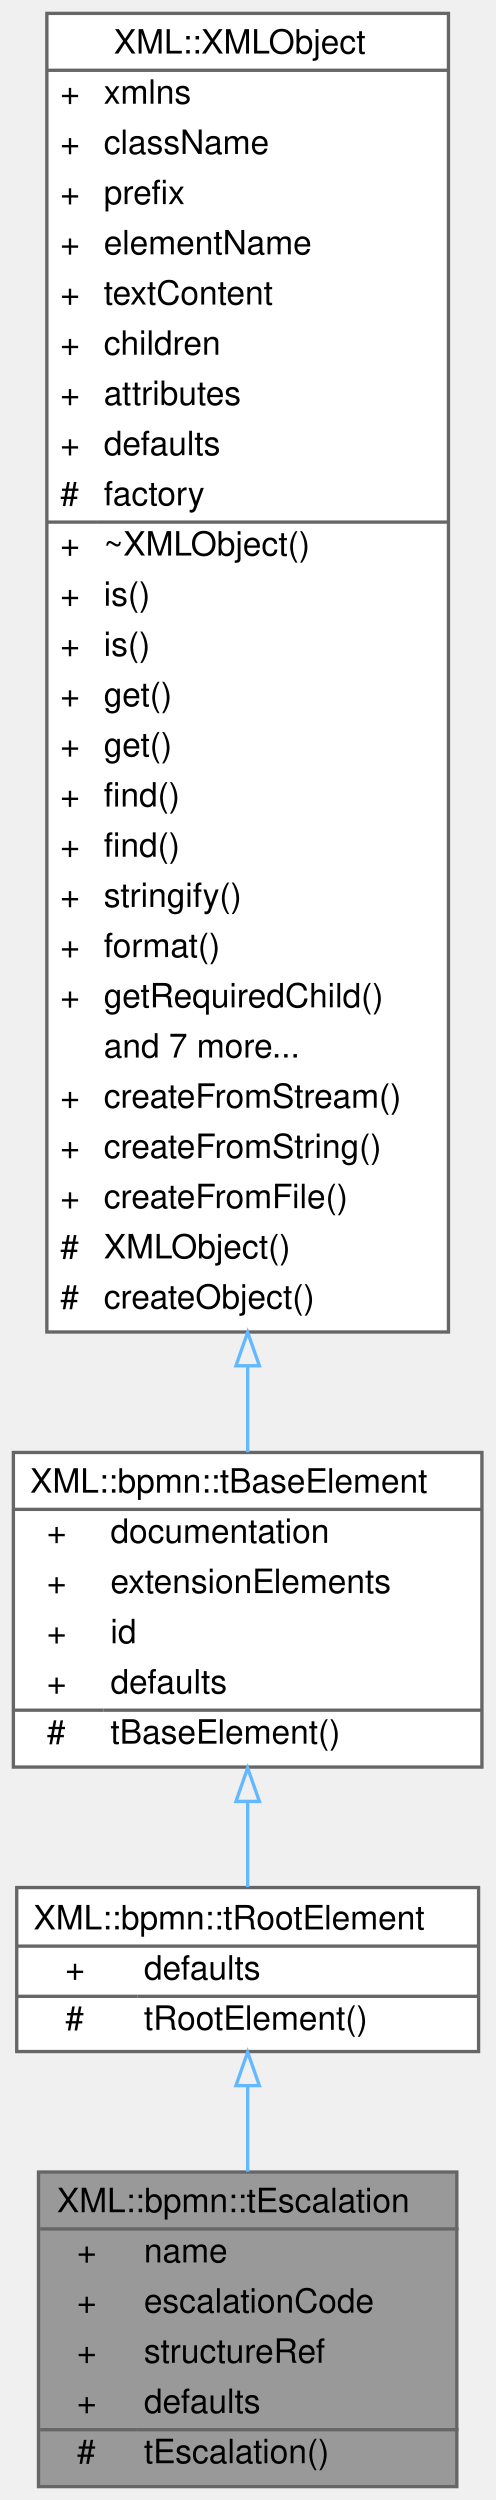
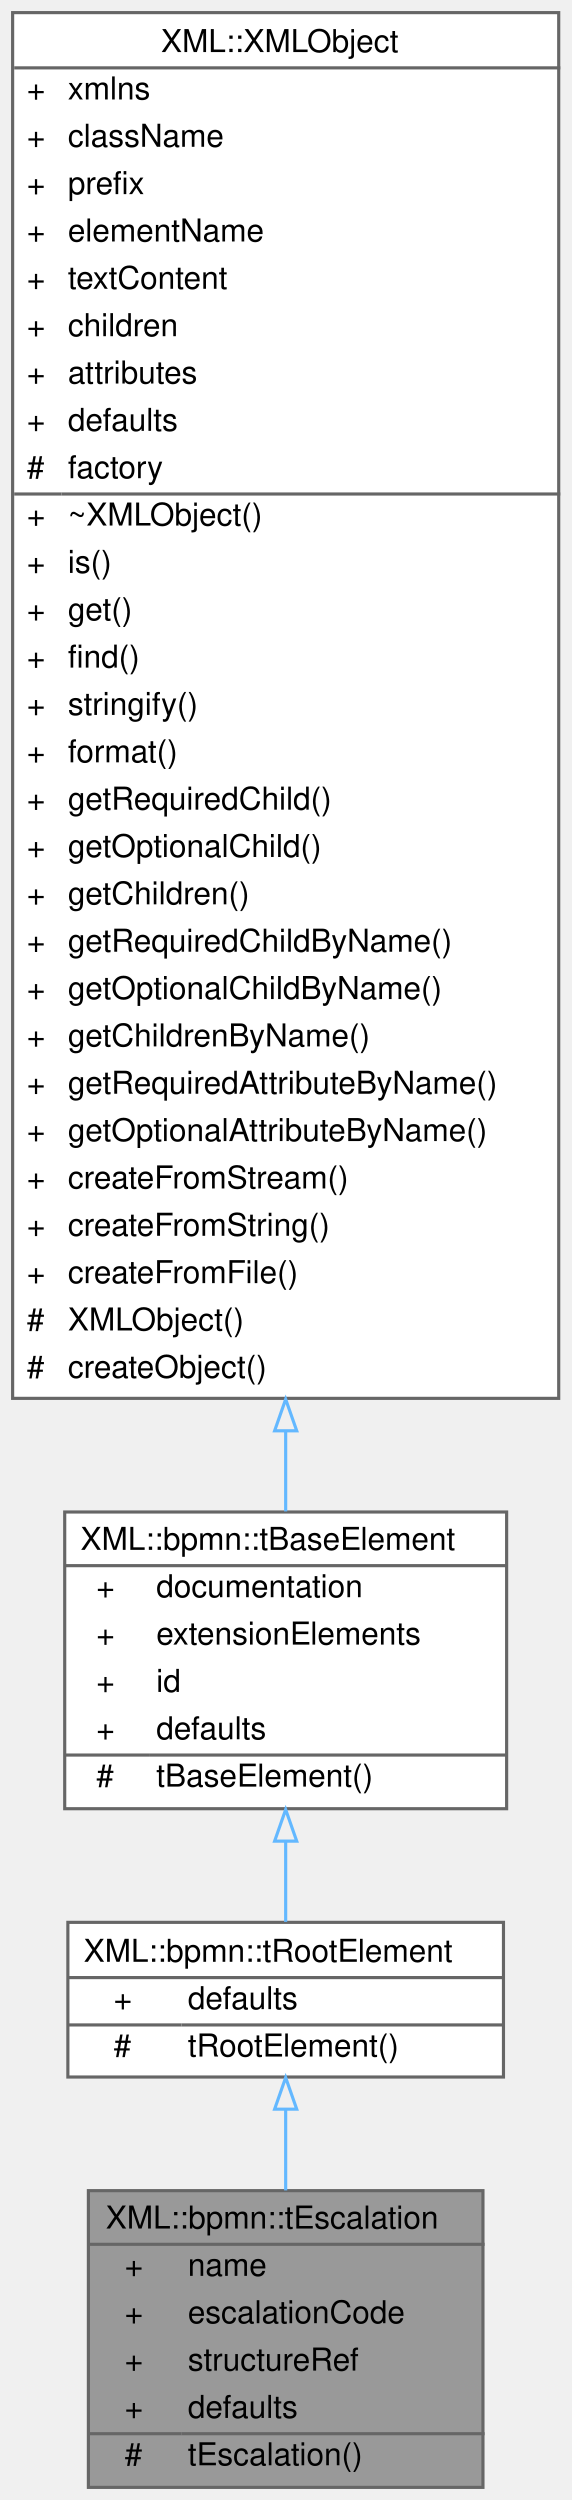
- <svg xmlns="http://www.w3.org/2000/svg" xmlns:xlink="http://www.w3.org/1999/xlink" width="148pt" height="747pt" viewBox="0.00 0.00 148.00 747.00">
-   <g id="graph0" class="graph" transform="scale(1 1) rotate(0) translate(4 743)">
+ <svg xmlns="http://www.w3.org/2000/svg" xmlns:xlink="http://www.w3.org/1999/xlink" width="181pt" height="792pt" viewBox="0.00 0.00 181.00 792.00">
+   <g id="graph0" class="graph" transform="scale(1 1) rotate(0) translate(4 788)">
    <g id="Node000001" class="node">
      <g id="a_Node000001">
        <a xlink:title=" ">
-           <polygon fill="#999999" stroke="transparent" points="132.5,-94 7.5,-94 7.5,0 132.5,0 132.5,-94" />
-           <text text-anchor="start" x="13" y="-82" font-family="Helvetica,sans-Serif" font-size="10.00">XML::bpmn::tEscalation</text>
-           <text text-anchor="start" x="19" y="-67" font-family="Helvetica,sans-Serif" font-size="10.00">+</text>
-           <text text-anchor="start" x="39" y="-67" font-family="Helvetica,sans-Serif" font-size="10.00">name</text>
-           <text text-anchor="start" x="19" y="-52" font-family="Helvetica,sans-Serif" font-size="10.00">+</text>
-           <text text-anchor="start" x="39" y="-52" font-family="Helvetica,sans-Serif" font-size="10.00">escalationCode</text>
-           <text text-anchor="start" x="19" y="-37" font-family="Helvetica,sans-Serif" font-size="10.00">+</text>
-           <text text-anchor="start" x="39" y="-37" font-family="Helvetica,sans-Serif" font-size="10.00">structureRef</text>
-           <text text-anchor="start" x="19" y="-22" font-family="Helvetica,sans-Serif" font-size="10.00">+</text>
-           <text text-anchor="start" x="39" y="-22" font-family="Helvetica,sans-Serif" font-size="10.00">defaults</text>
-           <text text-anchor="start" x="19" y="-7" font-family="Helvetica,sans-Serif" font-size="10.00">#</text>
-           <text text-anchor="start" x="39" y="-7" font-family="Helvetica,sans-Serif" font-size="10.00">tEscalation()</text>
-           <polygon fill="#666666" stroke="#666666" points="8,-77 8,-77 133,-77 133,-77 8,-77" />
-           <polygon fill="#666666" stroke="#666666" points="8,-17 8,-17 37,-17 37,-17 8,-17" />
-           <polygon fill="#666666" stroke="#666666" points="37,-17 37,-17 133,-17 133,-17 37,-17" />
-           <polygon fill="none" stroke="#666666" points="7.5,0 7.5,-94 132.5,-94 132.5,0 7.5,0" />
+           <polygon fill="#999999" stroke="transparent" points="149,-94 24,-94 24,0 149,0 149,-94" />
+           <text text-anchor="start" x="29.5" y="-82" font-family="Helvetica,sans-Serif" font-size="10.00">XML::bpmn::tEscalation</text>
+           <text text-anchor="start" x="35.5" y="-67" font-family="Helvetica,sans-Serif" font-size="10.00">+</text>
+           <text text-anchor="start" x="55.5" y="-67" font-family="Helvetica,sans-Serif" font-size="10.00">name</text>
+           <text text-anchor="start" x="35.5" y="-52" font-family="Helvetica,sans-Serif" font-size="10.00">+</text>
+           <text text-anchor="start" x="55.5" y="-52" font-family="Helvetica,sans-Serif" font-size="10.00">escalationCode</text>
+           <text text-anchor="start" x="35.5" y="-37" font-family="Helvetica,sans-Serif" font-size="10.00">+</text>
+           <text text-anchor="start" x="55.5" y="-37" font-family="Helvetica,sans-Serif" font-size="10.00">structureRef</text>
+           <text text-anchor="start" x="35.5" y="-22" font-family="Helvetica,sans-Serif" font-size="10.00">+</text>
+           <text text-anchor="start" x="55.5" y="-22" font-family="Helvetica,sans-Serif" font-size="10.00">defaults</text>
+           <text text-anchor="start" x="35.5" y="-7" font-family="Helvetica,sans-Serif" font-size="10.00">#</text>
+           <text text-anchor="start" x="55.5" y="-7" font-family="Helvetica,sans-Serif" font-size="10.00">tEscalation()</text>
+           <polygon fill="#666666" stroke="#666666" points="24.5,-77 24.5,-77 149.5,-77 149.5,-77 24.5,-77" />
+           <polygon fill="#666666" stroke="#666666" points="24.5,-17 24.5,-17 53.5,-17 53.5,-17 24.5,-17" />
+           <polygon fill="#666666" stroke="#666666" points="53.5,-17 53.5,-17 149.5,-17 149.5,-17 53.5,-17" />
+           <polygon fill="none" stroke="#666666" points="24,0 24,-94 149,-94 149,0 24,0" />
        </a>
      </g>
    </g>
    <g id="Node000002" class="node">
      <g id="a_Node000002">
        <a xlink:href="classXML_1_1bpmn_1_1tRootElement.html" target="_top" xlink:title=" ">
-           <polygon fill="white" stroke="transparent" points="139,-179 1,-179 1,-130 139,-130 139,-179" />
-           <text text-anchor="start" x="6" y="-166.5" font-family="Helvetica,sans-Serif" font-size="10.00">XML::bpmn::tRootElement</text>
-           <text text-anchor="start" x="15.5" y="-151.5" font-family="Helvetica,sans-Serif" font-size="10.00">+</text>
-           <text text-anchor="start" x="39" y="-151.5" font-family="Helvetica,sans-Serif" font-size="10.00">defaults</text>
-           <text text-anchor="start" x="15.5" y="-136.5" font-family="Helvetica,sans-Serif" font-size="10.00">#</text>
-           <text text-anchor="start" x="39" y="-136.5" font-family="Helvetica,sans-Serif" font-size="10.00">tRootElement()</text>
-           <polygon fill="#666666" stroke="#666666" points="1,-161.5 1,-161.5 139,-161.5 139,-161.5 1,-161.5" />
-           <polygon fill="#666666" stroke="#666666" points="1,-146.5 1,-146.5 37,-146.5 37,-146.5 1,-146.5" />
-           <polygon fill="#666666" stroke="#666666" points="37,-146.5 37,-146.5 139,-146.5 139,-146.5 37,-146.5" />
-           <polygon fill="none" stroke="#666666" points="1,-130 1,-179 139,-179 139,-130 1,-130" />
+           <polygon fill="white" stroke="transparent" points="155.5,-179 17.5,-179 17.5,-130 155.5,-130 155.5,-179" />
+           <text text-anchor="start" x="22.5" y="-166.5" font-family="Helvetica,sans-Serif" font-size="10.00">XML::bpmn::tRootElement</text>
+           <text text-anchor="start" x="32" y="-151.5" font-family="Helvetica,sans-Serif" font-size="10.00">+</text>
+           <text text-anchor="start" x="55.5" y="-151.5" font-family="Helvetica,sans-Serif" font-size="10.00">defaults</text>
+           <text text-anchor="start" x="32" y="-136.5" font-family="Helvetica,sans-Serif" font-size="10.00">#</text>
+           <text text-anchor="start" x="55.5" y="-136.5" font-family="Helvetica,sans-Serif" font-size="10.00">tRootElement()</text>
+           <polygon fill="#666666" stroke="#666666" points="17.5,-161.5 17.5,-161.5 155.5,-161.5 155.5,-161.5 17.5,-161.5" />
+           <polygon fill="#666666" stroke="#666666" points="17.5,-146.5 17.5,-146.5 53.5,-146.5 53.5,-146.5 17.5,-146.5" />
+           <polygon fill="#666666" stroke="#666666" points="53.5,-146.5 53.5,-146.5 155.5,-146.5 155.5,-146.5 53.5,-146.5" />
+           <polygon fill="none" stroke="#666666" points="17.5,-130 17.5,-179 155.5,-179 155.5,-130 17.5,-130" />
        </a>
      </g>
    </g>
    <g id="edge1_Node000001_Node000002" class="edge">
      <g id="a_edge1_Node000001_Node000002">
        <a xlink:title=" ">
-           <path fill="none" stroke="#63b8ff" d="M70,-119.61C70,-111.48 70,-102.66 70,-94.08" />
-           <polygon fill="none" stroke="#63b8ff" points="66.5,-119.82 70,-129.82 73.5,-119.82 66.5,-119.82" />
+           <path fill="none" stroke="#63b8ff" d="M86.5,-119.61C86.5,-111.48 86.5,-102.66 86.5,-94.08" />
+           <polygon fill="none" stroke="#63b8ff" points="83,-119.82 86.5,-129.82 90,-119.82 83,-119.82" />
        </a>
      </g>
    </g>
    <g id="Node000003" class="node">
      <g id="a_Node000003">
        <a xlink:href="classXML_1_1bpmn_1_1tBaseElement.html" target="_top" xlink:title=" ">
-           <polygon fill="white" stroke="transparent" points="140,-309 0,-309 0,-215 140,-215 140,-309" />
-           <text text-anchor="start" x="5" y="-297" font-family="Helvetica,sans-Serif" font-size="10.00">XML::bpmn::tBaseElement</text>
-           <text text-anchor="start" x="10" y="-282" font-family="Helvetica,sans-Serif" font-size="10.00">+</text>
-           <text text-anchor="start" x="29" y="-282" font-family="Helvetica,sans-Serif" font-size="10.00">documentation</text>
-           <text text-anchor="start" x="10" y="-267" font-family="Helvetica,sans-Serif" font-size="10.00">+</text>
-           <text text-anchor="start" x="29" y="-267" font-family="Helvetica,sans-Serif" font-size="10.00">extensionElements</text>
-           <text text-anchor="start" x="10" y="-252" font-family="Helvetica,sans-Serif" font-size="10.00">+</text>
-           <text text-anchor="start" x="29" y="-252" font-family="Helvetica,sans-Serif" font-size="10.00">id</text>
-           <text text-anchor="start" x="10" y="-237" font-family="Helvetica,sans-Serif" font-size="10.00">+</text>
-           <text text-anchor="start" x="29" y="-237" font-family="Helvetica,sans-Serif" font-size="10.00">defaults</text>
-           <text text-anchor="start" x="10" y="-222" font-family="Helvetica,sans-Serif" font-size="10.00">#</text>
-           <text text-anchor="start" x="29" y="-222" font-family="Helvetica,sans-Serif" font-size="10.00">tBaseElement()</text>
-           <polygon fill="#666666" stroke="#666666" points="0,-292 0,-292 140,-292 140,-292 0,-292" />
-           <polygon fill="#666666" stroke="#666666" points="0,-232 0,-232 27,-232 27,-232 0,-232" />
-           <polygon fill="#666666" stroke="#666666" points="27,-232 27,-232 140,-232 140,-232 27,-232" />
-           <polygon fill="none" stroke="#666666" points="0,-215 0,-309 140,-309 140,-215 0,-215" />
+           <polygon fill="white" stroke="transparent" points="156.5,-309 16.5,-309 16.5,-215 156.5,-215 156.5,-309" />
+           <text text-anchor="start" x="21.5" y="-297" font-family="Helvetica,sans-Serif" font-size="10.00">XML::bpmn::tBaseElement</text>
+           <text text-anchor="start" x="26.5" y="-282" font-family="Helvetica,sans-Serif" font-size="10.00">+</text>
+           <text text-anchor="start" x="45.5" y="-282" font-family="Helvetica,sans-Serif" font-size="10.00">documentation</text>
+           <text text-anchor="start" x="26.5" y="-267" font-family="Helvetica,sans-Serif" font-size="10.00">+</text>
+           <text text-anchor="start" x="45.5" y="-267" font-family="Helvetica,sans-Serif" font-size="10.00">extensionElements</text>
+           <text text-anchor="start" x="26.5" y="-252" font-family="Helvetica,sans-Serif" font-size="10.00">+</text>
+           <text text-anchor="start" x="45.5" y="-252" font-family="Helvetica,sans-Serif" font-size="10.00">id</text>
+           <text text-anchor="start" x="26.5" y="-237" font-family="Helvetica,sans-Serif" font-size="10.00">+</text>
+           <text text-anchor="start" x="45.5" y="-237" font-family="Helvetica,sans-Serif" font-size="10.00">defaults</text>
+           <text text-anchor="start" x="26.5" y="-222" font-family="Helvetica,sans-Serif" font-size="10.00">#</text>
+           <text text-anchor="start" x="45.5" y="-222" font-family="Helvetica,sans-Serif" font-size="10.00">tBaseElement()</text>
+           <polygon fill="#666666" stroke="#666666" points="16.5,-292 16.5,-292 156.5,-292 156.5,-292 16.5,-292" />
+           <polygon fill="#666666" stroke="#666666" points="16.5,-232 16.5,-232 43.5,-232 43.5,-232 16.5,-232" />
+           <polygon fill="#666666" stroke="#666666" points="43.5,-232 43.5,-232 156.5,-232 156.5,-232 43.5,-232" />
+           <polygon fill="none" stroke="#666666" points="16.5,-215 16.5,-309 156.5,-309 156.5,-215 16.5,-215" />
        </a>
      </g>
    </g>
    <g id="edge2_Node000002_Node000003" class="edge">
      <g id="a_edge2_Node000002_Node000003">
        <a xlink:title=" ">
-           <path fill="none" stroke="#63b8ff" d="M70,-204.59C70,-195.62 70,-186.79 70,-179.15" />
-           <polygon fill="none" stroke="#63b8ff" points="66.5,-204.73 70,-214.73 73.5,-204.73 66.5,-204.73" />
+           <path fill="none" stroke="#63b8ff" d="M86.5,-204.59C86.5,-195.62 86.5,-186.79 86.5,-179.15" />
+           <polygon fill="none" stroke="#63b8ff" points="83,-204.73 86.5,-214.73 90,-204.73 83,-204.73" />
        </a>
      </g>
    </g>
    <g id="Node000004" class="node">
      <g id="a_Node000004">
        <a xlink:href="classXML_1_1XMLObject.html" target="_top" xlink:title="A class representing a node in an XML-tree.">
-           <polygon fill="white" stroke="transparent" points="130,-739 10,-739 10,-345 130,-345 130,-739" />
-           <text text-anchor="start" x="30" y="-727" font-family="Helvetica,sans-Serif" font-size="10.00">XML::XMLObject</text>
-           <text text-anchor="start" x="14" y="-712" font-family="Helvetica,sans-Serif" font-size="10.00">+</text>
-           <text text-anchor="start" x="27" y="-712" font-family="Helvetica,sans-Serif" font-size="10.00">xmlns</text>
-           <text text-anchor="start" x="14" y="-697" font-family="Helvetica,sans-Serif" font-size="10.00">+</text>
-           <text text-anchor="start" x="27" y="-697" font-family="Helvetica,sans-Serif" font-size="10.00">className</text>
-           <text text-anchor="start" x="14" y="-682" font-family="Helvetica,sans-Serif" font-size="10.00">+</text>
-           <text text-anchor="start" x="27" y="-682" font-family="Helvetica,sans-Serif" font-size="10.00">prefix</text>
-           <text text-anchor="start" x="14" y="-667" font-family="Helvetica,sans-Serif" font-size="10.00">+</text>
-           <text text-anchor="start" x="27" y="-667" font-family="Helvetica,sans-Serif" font-size="10.00">elementName</text>
-           <text text-anchor="start" x="14" y="-652" font-family="Helvetica,sans-Serif" font-size="10.00">+</text>
-           <text text-anchor="start" x="27" y="-652" font-family="Helvetica,sans-Serif" font-size="10.00">textContent</text>
-           <text text-anchor="start" x="14" y="-637" font-family="Helvetica,sans-Serif" font-size="10.00">+</text>
-           <text text-anchor="start" x="27" y="-637" font-family="Helvetica,sans-Serif" font-size="10.00">children</text>
-           <text text-anchor="start" x="14" y="-622" font-family="Helvetica,sans-Serif" font-size="10.00">+</text>
-           <text text-anchor="start" x="27" y="-622" font-family="Helvetica,sans-Serif" font-size="10.00">attributes</text>
-           <text text-anchor="start" x="14" y="-607" font-family="Helvetica,sans-Serif" font-size="10.00">+</text>
-           <text text-anchor="start" x="27" y="-607" font-family="Helvetica,sans-Serif" font-size="10.00">defaults</text>
-           <text text-anchor="start" x="14" y="-592" font-family="Helvetica,sans-Serif" font-size="10.00">#</text>
-           <text text-anchor="start" x="27" y="-592" font-family="Helvetica,sans-Serif" font-size="10.00">factory</text>
-           <text text-anchor="start" x="14" y="-577" font-family="Helvetica,sans-Serif" font-size="10.00">+</text>
-           <text text-anchor="start" x="27" y="-577" font-family="Helvetica,sans-Serif" font-size="10.00">~XMLObject()</text>
-           <text text-anchor="start" x="14" y="-562" font-family="Helvetica,sans-Serif" font-size="10.00">+</text>
-           <text text-anchor="start" x="27" y="-562" font-family="Helvetica,sans-Serif" font-size="10.00">is()</text>
-           <text text-anchor="start" x="14" y="-547" font-family="Helvetica,sans-Serif" font-size="10.00">+</text>
-           <text text-anchor="start" x="27" y="-547" font-family="Helvetica,sans-Serif" font-size="10.00">is()</text>
-           <text text-anchor="start" x="14" y="-532" font-family="Helvetica,sans-Serif" font-size="10.00">+</text>
-           <text text-anchor="start" x="27" y="-532" font-family="Helvetica,sans-Serif" font-size="10.00">get()</text>
-           <text text-anchor="start" x="14" y="-517" font-family="Helvetica,sans-Serif" font-size="10.00">+</text>
-           <text text-anchor="start" x="27" y="-517" font-family="Helvetica,sans-Serif" font-size="10.00">get()</text>
-           <text text-anchor="start" x="14" y="-502" font-family="Helvetica,sans-Serif" font-size="10.00">+</text>
-           <text text-anchor="start" x="27" y="-502" font-family="Helvetica,sans-Serif" font-size="10.00">find()</text>
-           <text text-anchor="start" x="14" y="-487" font-family="Helvetica,sans-Serif" font-size="10.00">+</text>
-           <text text-anchor="start" x="27" y="-487" font-family="Helvetica,sans-Serif" font-size="10.00">find()</text>
-           <text text-anchor="start" x="14" y="-472" font-family="Helvetica,sans-Serif" font-size="10.00">+</text>
-           <text text-anchor="start" x="27" y="-472" font-family="Helvetica,sans-Serif" font-size="10.00">stringify()</text>
-           <text text-anchor="start" x="14" y="-457" font-family="Helvetica,sans-Serif" font-size="10.00">+</text>
-           <text text-anchor="start" x="27" y="-457" font-family="Helvetica,sans-Serif" font-size="10.00">format()</text>
-           <text text-anchor="start" x="14" y="-442" font-family="Helvetica,sans-Serif" font-size="10.00">+</text>
-           <text text-anchor="start" x="27" y="-442" font-family="Helvetica,sans-Serif" font-size="10.00">getRequiredChild()</text>
-           <text text-anchor="start" x="27" y="-427" font-family="Helvetica,sans-Serif" font-size="10.00">and 7 more...</text>
-           <text text-anchor="start" x="14" y="-412" font-family="Helvetica,sans-Serif" font-size="10.00">+</text>
-           <text text-anchor="start" x="27" y="-412" font-family="Helvetica,sans-Serif" font-size="10.00">createFromStream()</text>
-           <text text-anchor="start" x="14" y="-397" font-family="Helvetica,sans-Serif" font-size="10.00">+</text>
-           <text text-anchor="start" x="27" y="-397" font-family="Helvetica,sans-Serif" font-size="10.00">createFromString()</text>
-           <text text-anchor="start" x="14" y="-382" font-family="Helvetica,sans-Serif" font-size="10.00">+</text>
-           <text text-anchor="start" x="27" y="-382" font-family="Helvetica,sans-Serif" font-size="10.00">createFromFile()</text>
-           <text text-anchor="start" x="14" y="-367" font-family="Helvetica,sans-Serif" font-size="10.00">#</text>
-           <text text-anchor="start" x="27" y="-367" font-family="Helvetica,sans-Serif" font-size="10.00">XMLObject()</text>
-           <text text-anchor="start" x="14" y="-352" font-family="Helvetica,sans-Serif" font-size="10.00">#</text>
-           <text text-anchor="start" x="27" y="-352" font-family="Helvetica,sans-Serif" font-size="10.00">createObject()</text>
-           <polygon fill="#666666" stroke="#666666" points="10,-722 10,-722 130,-722 130,-722 10,-722" />
-           <polygon fill="#666666" stroke="#666666" points="10,-587 10,-587 25,-587 25,-587 10,-587" />
-           <polygon fill="#666666" stroke="#666666" points="25,-587 25,-587 130,-587 130,-587 25,-587" />
-           <polygon fill="none" stroke="#666666" points="10,-345 10,-739 130,-739 130,-345 10,-345" />
+           <polygon fill="white" stroke="transparent" points="173,-784 0,-784 0,-345 173,-345 173,-784" />
+           <text text-anchor="start" x="47" y="-771.5" font-family="Helvetica,sans-Serif" font-size="10.00">XML::XMLObject</text>
+           <text text-anchor="start" x="4.5" y="-756.5" font-family="Helvetica,sans-Serif" font-size="10.00">+</text>
+           <text text-anchor="start" x="17.5" y="-756.5" font-family="Helvetica,sans-Serif" font-size="10.00">xmlns</text>
+           <text text-anchor="start" x="4.5" y="-741.5" font-family="Helvetica,sans-Serif" font-size="10.00">+</text>
+           <text text-anchor="start" x="17.5" y="-741.5" font-family="Helvetica,sans-Serif" font-size="10.00">className</text>
+           <text text-anchor="start" x="4.5" y="-726.5" font-family="Helvetica,sans-Serif" font-size="10.00">+</text>
+           <text text-anchor="start" x="17.5" y="-726.5" font-family="Helvetica,sans-Serif" font-size="10.00">prefix</text>
+           <text text-anchor="start" x="4.5" y="-711.5" font-family="Helvetica,sans-Serif" font-size="10.00">+</text>
+           <text text-anchor="start" x="17.5" y="-711.5" font-family="Helvetica,sans-Serif" font-size="10.00">elementName</text>
+           <text text-anchor="start" x="4.5" y="-696.5" font-family="Helvetica,sans-Serif" font-size="10.00">+</text>
+           <text text-anchor="start" x="17.5" y="-696.5" font-family="Helvetica,sans-Serif" font-size="10.00">textContent</text>
+           <text text-anchor="start" x="4.5" y="-681.5" font-family="Helvetica,sans-Serif" font-size="10.00">+</text>
+           <text text-anchor="start" x="17.5" y="-681.5" font-family="Helvetica,sans-Serif" font-size="10.00">children</text>
+           <text text-anchor="start" x="4.5" y="-666.5" font-family="Helvetica,sans-Serif" font-size="10.00">+</text>
+           <text text-anchor="start" x="17.5" y="-666.5" font-family="Helvetica,sans-Serif" font-size="10.00">attributes</text>
+           <text text-anchor="start" x="4.5" y="-651.5" font-family="Helvetica,sans-Serif" font-size="10.00">+</text>
+           <text text-anchor="start" x="17.5" y="-651.5" font-family="Helvetica,sans-Serif" font-size="10.00">defaults</text>
+           <text text-anchor="start" x="4.5" y="-636.5" font-family="Helvetica,sans-Serif" font-size="10.00">#</text>
+           <text text-anchor="start" x="17.5" y="-636.5" font-family="Helvetica,sans-Serif" font-size="10.00">factory</text>
+           <text text-anchor="start" x="4.5" y="-621.5" font-family="Helvetica,sans-Serif" font-size="10.00">+</text>
+           <text text-anchor="start" x="17.5" y="-621.5" font-family="Helvetica,sans-Serif" font-size="10.00">~XMLObject()</text>
+           <text text-anchor="start" x="4.5" y="-606.5" font-family="Helvetica,sans-Serif" font-size="10.00">+</text>
+           <text text-anchor="start" x="17.5" y="-606.5" font-family="Helvetica,sans-Serif" font-size="10.00">is()</text>
+           <text text-anchor="start" x="4.5" y="-591.5" font-family="Helvetica,sans-Serif" font-size="10.00">+</text>
+           <text text-anchor="start" x="17.5" y="-591.5" font-family="Helvetica,sans-Serif" font-size="10.00">get()</text>
+           <text text-anchor="start" x="4.5" y="-576.5" font-family="Helvetica,sans-Serif" font-size="10.00">+</text>
+           <text text-anchor="start" x="17.5" y="-576.5" font-family="Helvetica,sans-Serif" font-size="10.00">find()</text>
+           <text text-anchor="start" x="4.5" y="-561.5" font-family="Helvetica,sans-Serif" font-size="10.00">+</text>
+           <text text-anchor="start" x="17.5" y="-561.5" font-family="Helvetica,sans-Serif" font-size="10.00">stringify()</text>
+           <text text-anchor="start" x="4.5" y="-546.5" font-family="Helvetica,sans-Serif" font-size="10.00">+</text>
+           <text text-anchor="start" x="17.5" y="-546.5" font-family="Helvetica,sans-Serif" font-size="10.00">format()</text>
+           <text text-anchor="start" x="4.5" y="-531.5" font-family="Helvetica,sans-Serif" font-size="10.00">+</text>
+           <text text-anchor="start" x="17.5" y="-531.5" font-family="Helvetica,sans-Serif" font-size="10.00">getRequiredChild()</text>
+           <text text-anchor="start" x="4.5" y="-516.5" font-family="Helvetica,sans-Serif" font-size="10.00">+</text>
+           <text text-anchor="start" x="17.5" y="-516.5" font-family="Helvetica,sans-Serif" font-size="10.00">getOptionalChild()</text>
+           <text text-anchor="start" x="4.5" y="-501.5" font-family="Helvetica,sans-Serif" font-size="10.00">+</text>
+           <text text-anchor="start" x="17.5" y="-501.5" font-family="Helvetica,sans-Serif" font-size="10.00">getChildren()</text>
+           <text text-anchor="start" x="4.5" y="-486.5" font-family="Helvetica,sans-Serif" font-size="10.00">+</text>
+           <text text-anchor="start" x="17.5" y="-486.5" font-family="Helvetica,sans-Serif" font-size="10.00">getRequiredChildByName()</text>
+           <text text-anchor="start" x="4.5" y="-471.5" font-family="Helvetica,sans-Serif" font-size="10.00">+</text>
+           <text text-anchor="start" x="17.5" y="-471.5" font-family="Helvetica,sans-Serif" font-size="10.00">getOptionalChildByName()</text>
+           <text text-anchor="start" x="4.5" y="-456.5" font-family="Helvetica,sans-Serif" font-size="10.00">+</text>
+           <text text-anchor="start" x="17.5" y="-456.5" font-family="Helvetica,sans-Serif" font-size="10.00">getChildrenByName()</text>
+           <text text-anchor="start" x="4.5" y="-441.5" font-family="Helvetica,sans-Serif" font-size="10.00">+</text>
+           <text text-anchor="start" x="17.5" y="-441.5" font-family="Helvetica,sans-Serif" font-size="10.00">getRequiredAttributeByName()</text>
+           <text text-anchor="start" x="4.5" y="-426.5" font-family="Helvetica,sans-Serif" font-size="10.00">+</text>
+           <text text-anchor="start" x="17.5" y="-426.5" font-family="Helvetica,sans-Serif" font-size="10.00">getOptionalAttributeByName()</text>
+           <text text-anchor="start" x="4.5" y="-411.5" font-family="Helvetica,sans-Serif" font-size="10.00">+</text>
+           <text text-anchor="start" x="17.5" y="-411.5" font-family="Helvetica,sans-Serif" font-size="10.00">createFromStream()</text>
+           <text text-anchor="start" x="4.5" y="-396.5" font-family="Helvetica,sans-Serif" font-size="10.00">+</text>
+           <text text-anchor="start" x="17.5" y="-396.5" font-family="Helvetica,sans-Serif" font-size="10.00">createFromString()</text>
+           <text text-anchor="start" x="4.5" y="-381.5" font-family="Helvetica,sans-Serif" font-size="10.00">+</text>
+           <text text-anchor="start" x="17.5" y="-381.5" font-family="Helvetica,sans-Serif" font-size="10.00">createFromFile()</text>
+           <text text-anchor="start" x="4.5" y="-366.5" font-family="Helvetica,sans-Serif" font-size="10.00">#</text>
+           <text text-anchor="start" x="17.5" y="-366.5" font-family="Helvetica,sans-Serif" font-size="10.00">XMLObject()</text>
+           <text text-anchor="start" x="4.5" y="-351.5" font-family="Helvetica,sans-Serif" font-size="10.00">#</text>
+           <text text-anchor="start" x="17.5" y="-351.5" font-family="Helvetica,sans-Serif" font-size="10.00">createObject()</text>
+           <polygon fill="#666666" stroke="#666666" points="0.5,-766.5 0.5,-766.5 173.5,-766.5 173.5,-766.5 0.5,-766.5" />
+           <polygon fill="#666666" stroke="#666666" points="0.5,-631.5 0.5,-631.5 15.5,-631.5 15.5,-631.5 0.5,-631.5" />
+           <polygon fill="#666666" stroke="#666666" points="15.5,-631.5 15.5,-631.5 173.5,-631.5 173.5,-631.5 15.5,-631.5" />
+           <polygon fill="none" stroke="#666666" points="0,-345 0,-784 173,-784 173,-345 0,-345" />
        </a>
      </g>
    </g>
    <g id="edge3_Node000003_Node000004" class="edge">
      <g id="a_edge3_Node000003_Node000004">
        <a xlink:title=" ">
-           <path fill="none" stroke="#63b8ff" d="M70,-334.78C70,-325.62 70,-316.97 70,-309.06" />
-           <polygon fill="none" stroke="#63b8ff" points="66.5,-334.91 70,-344.91 73.5,-334.91 66.5,-334.91" />
+           <path fill="none" stroke="#63b8ff" d="M86.5,-334.65C86.5,-325.56 86.5,-317 86.5,-309.18" />
+           <polygon fill="none" stroke="#63b8ff" points="83,-334.72 86.5,-344.72 90,-334.72 83,-334.72" />
        </a>
      </g>
    </g>
  </g>
</svg>
